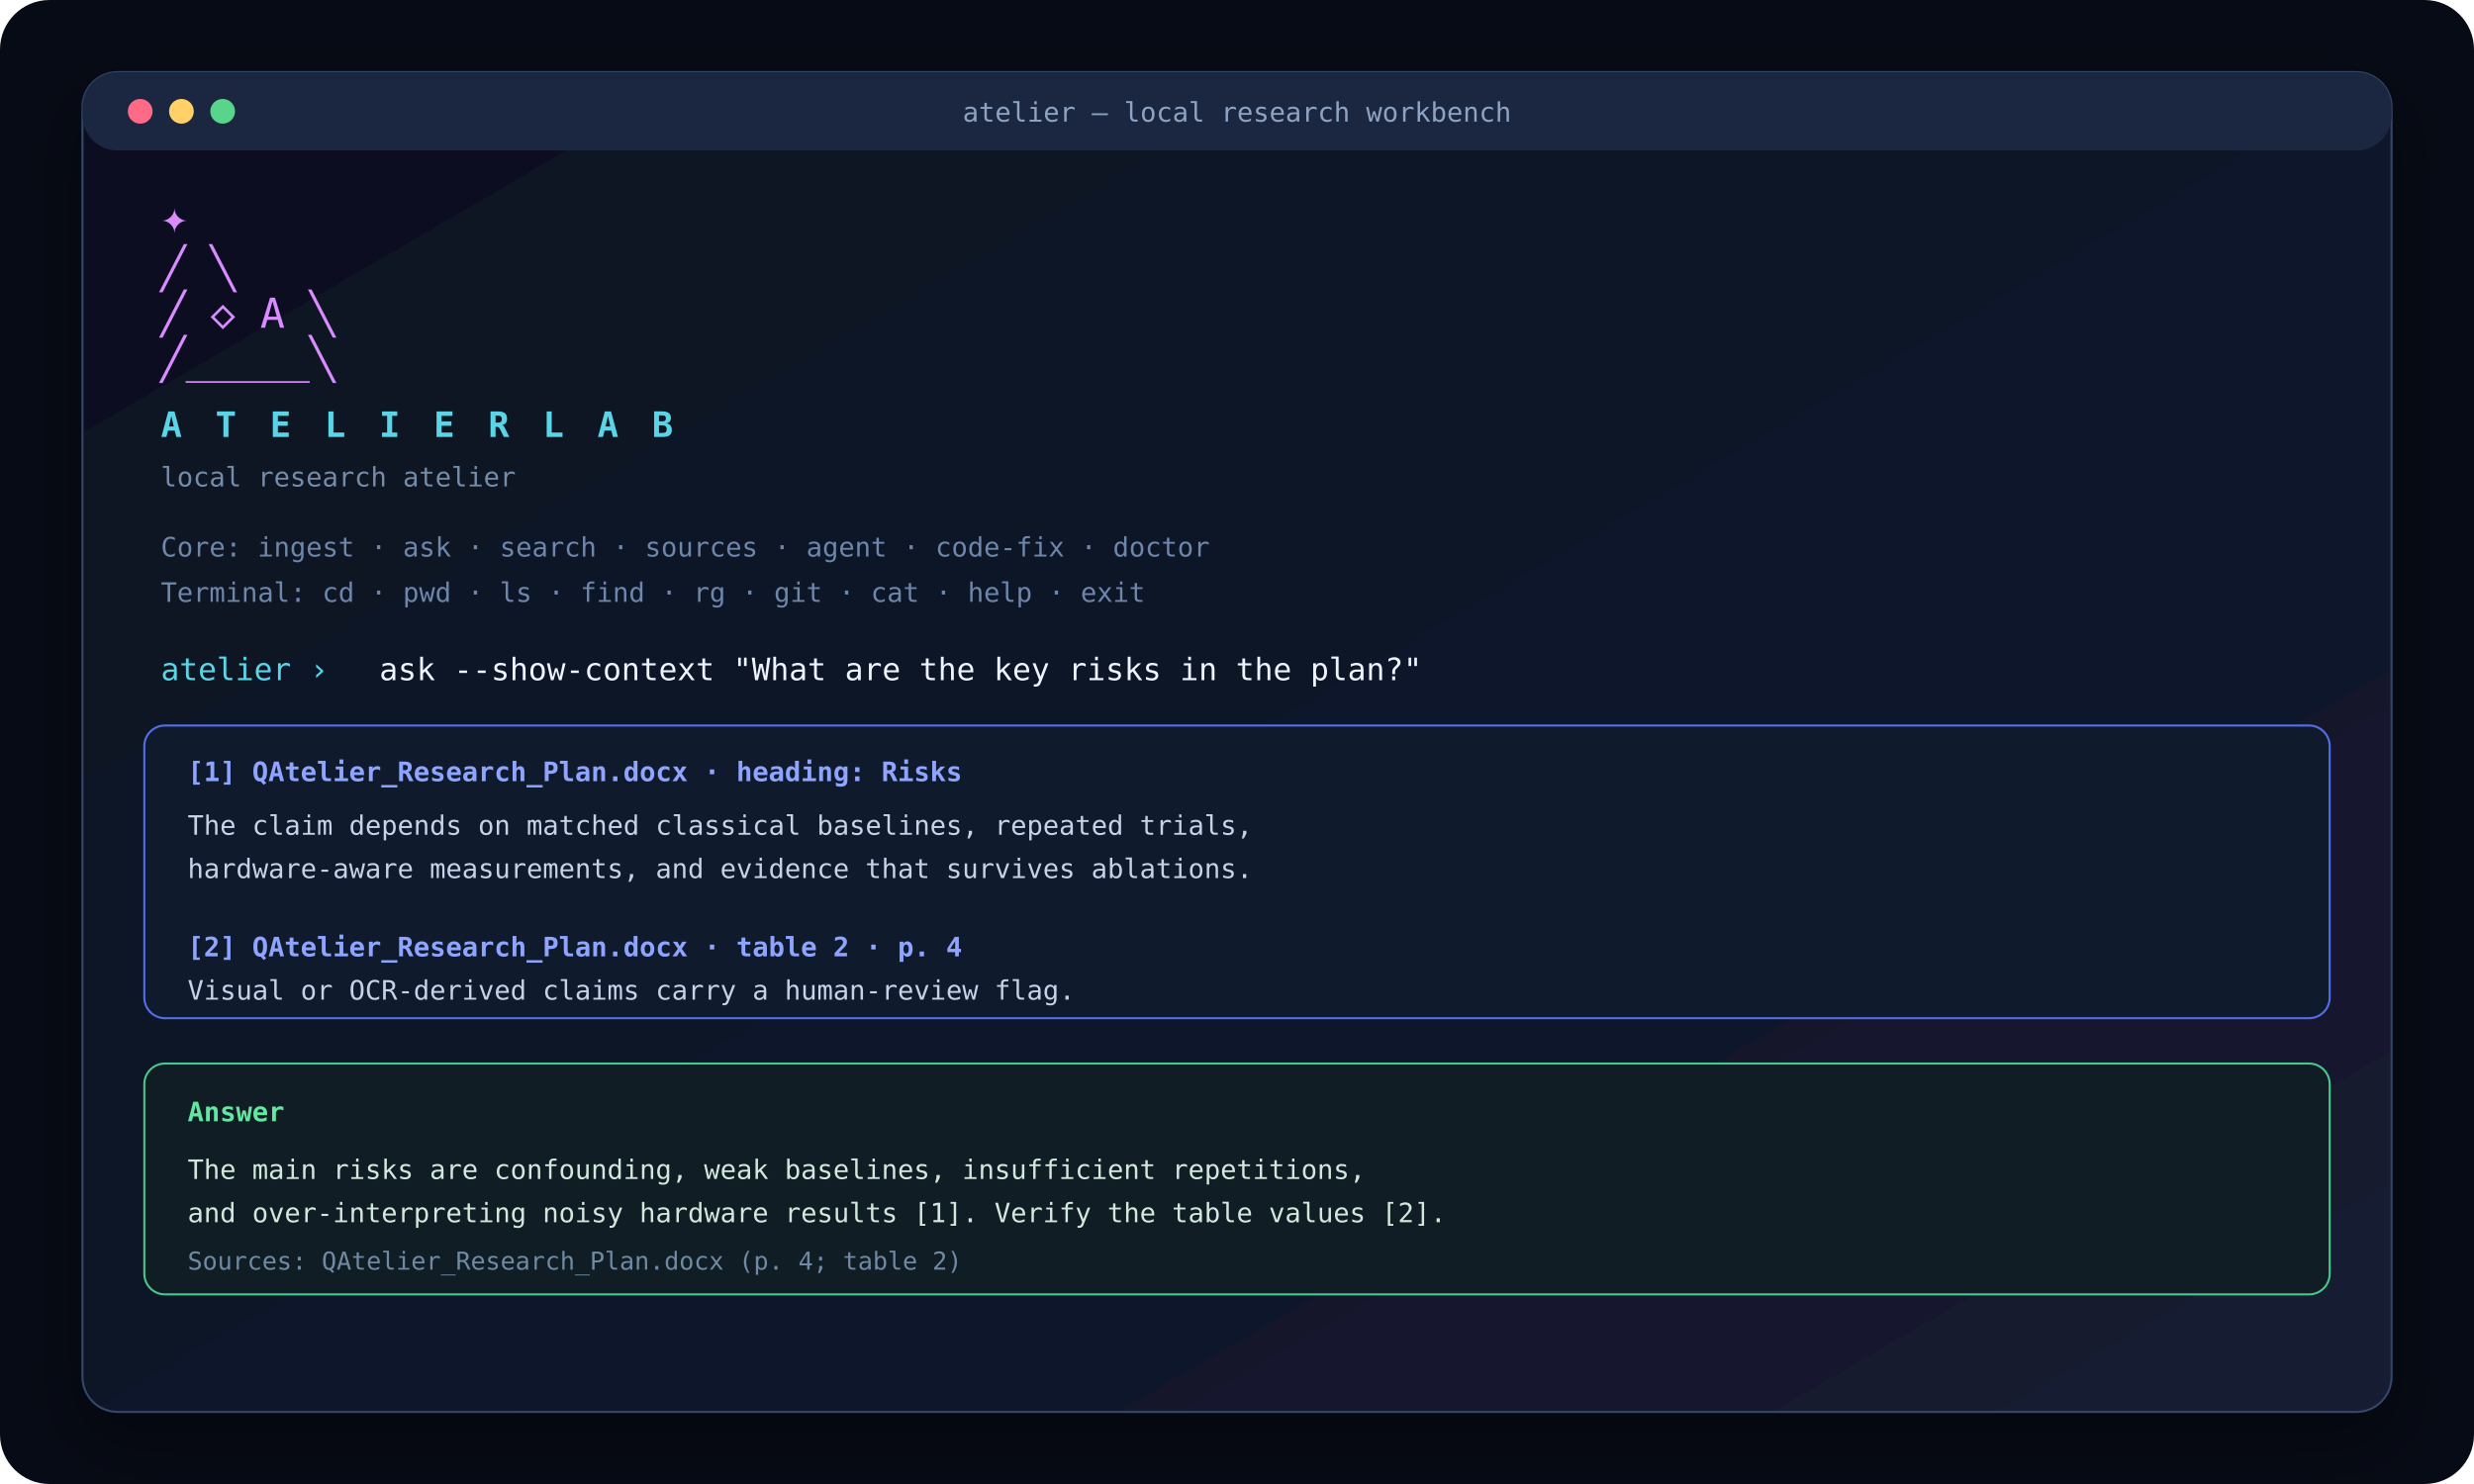
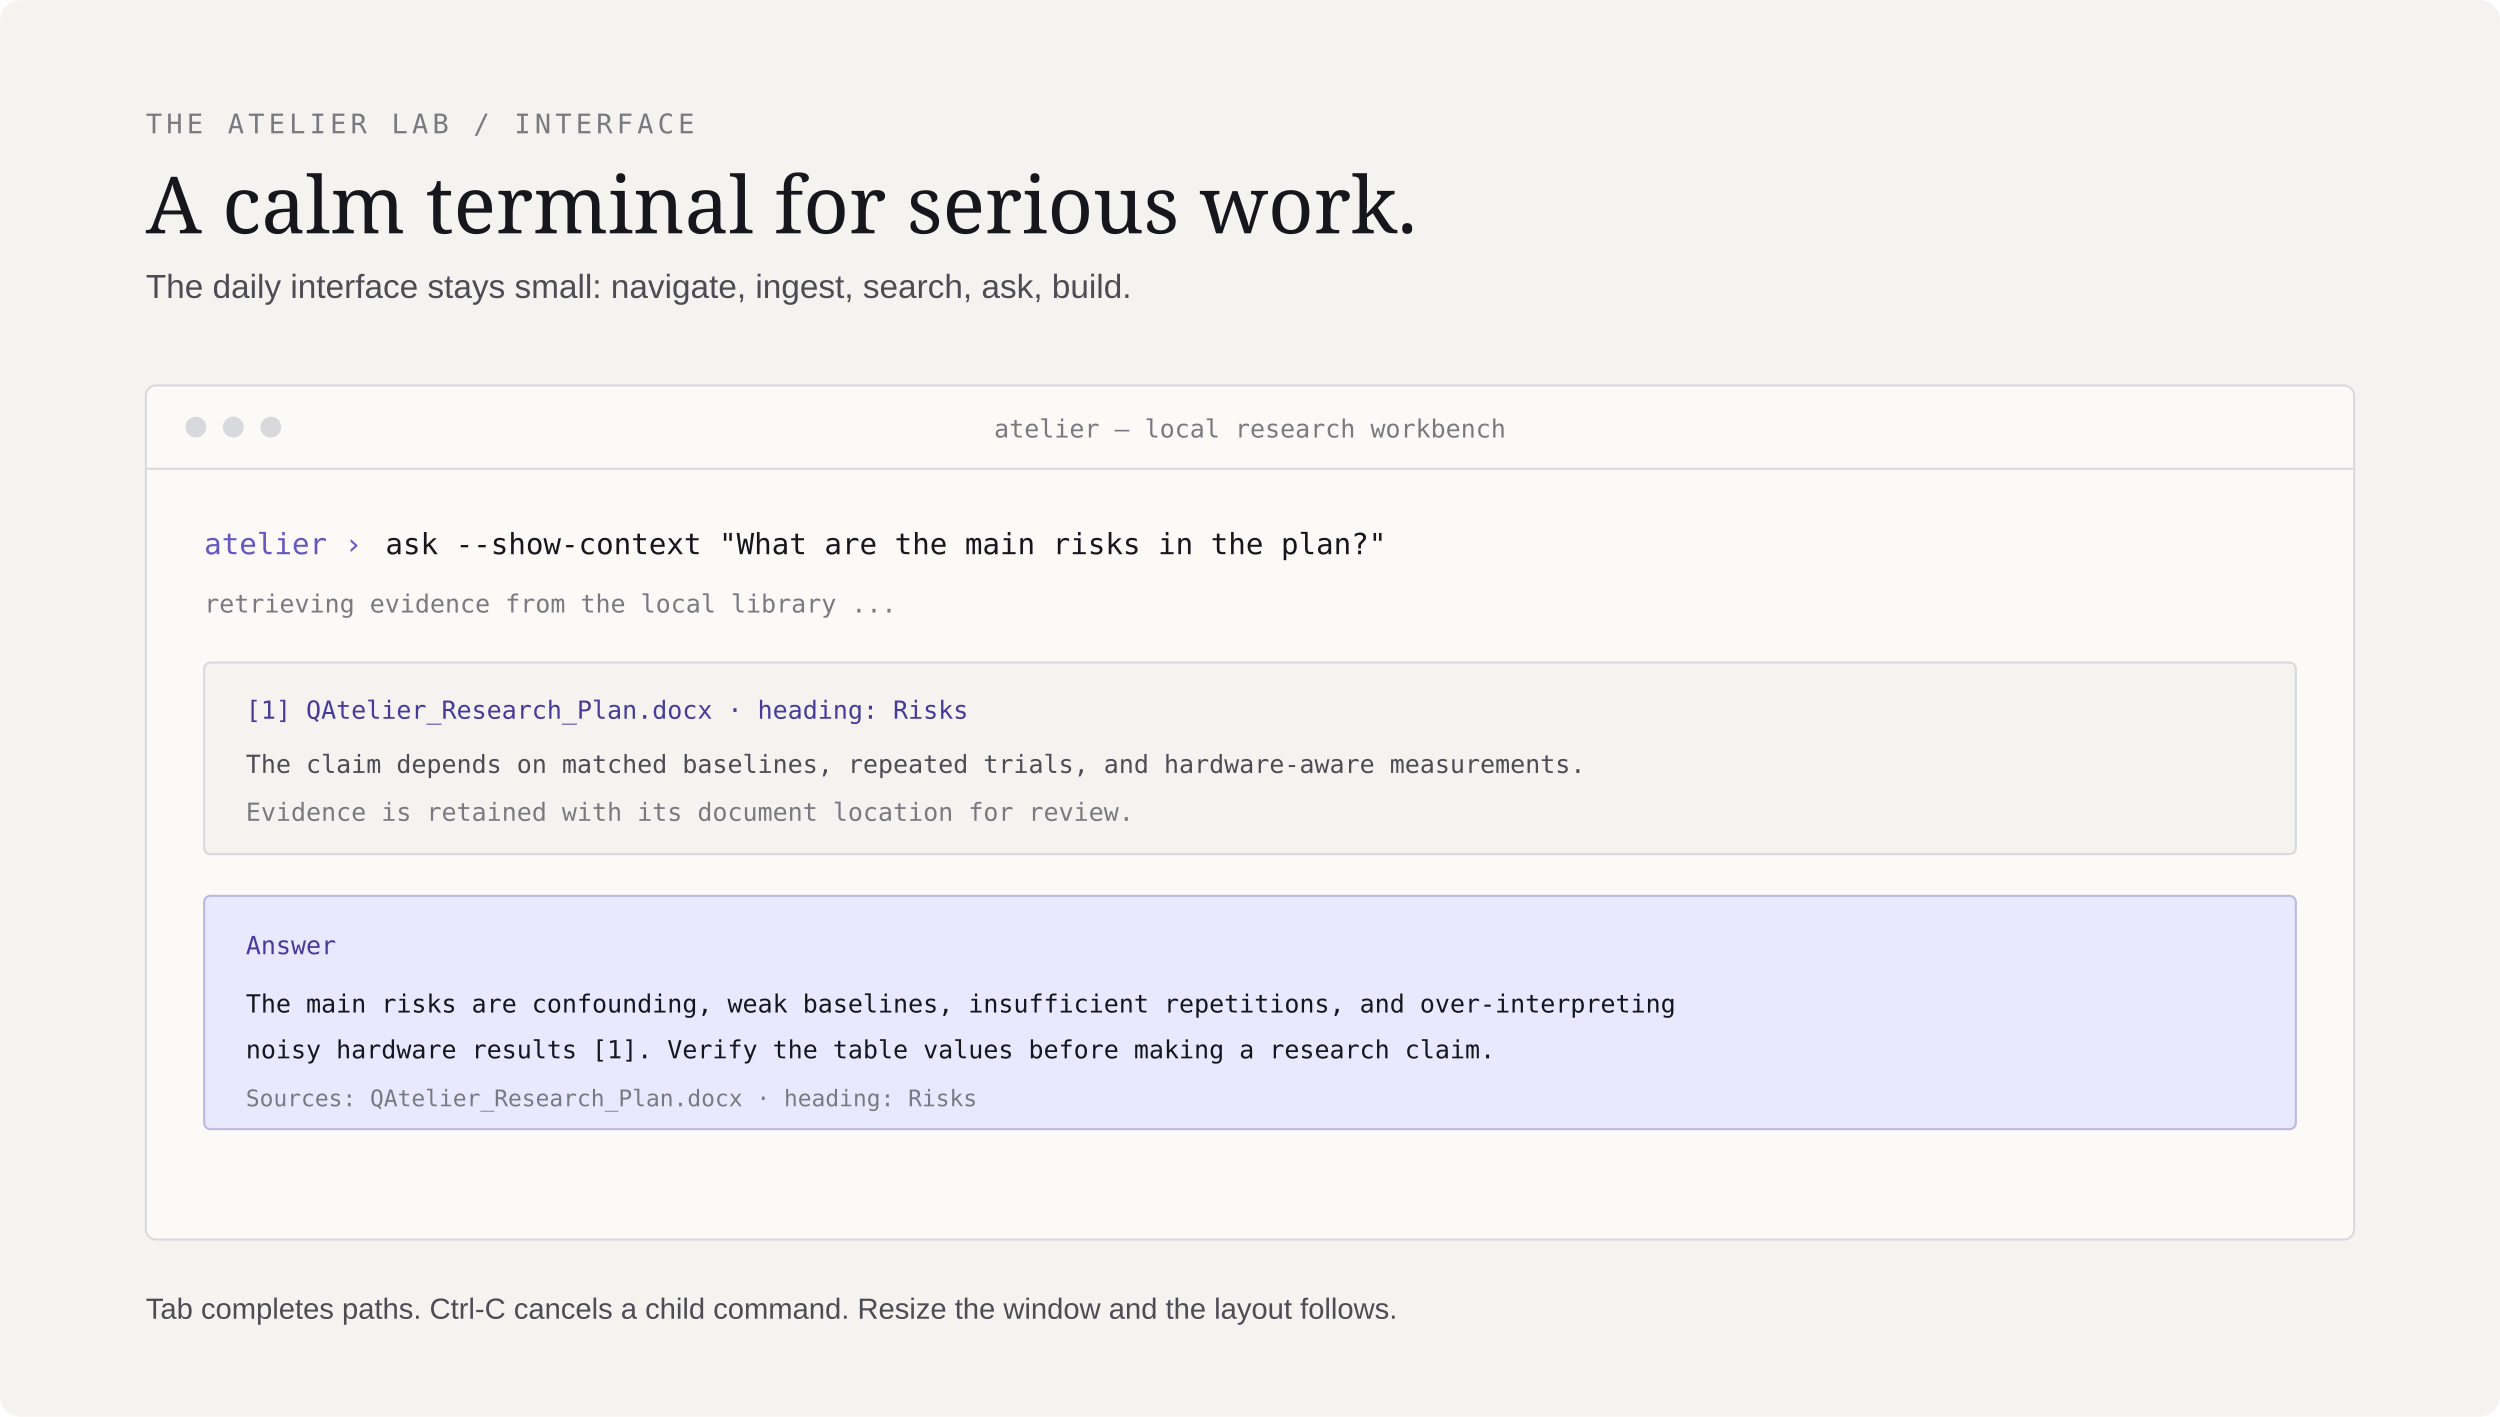
- <svg xmlns="http://www.w3.org/2000/svg" width="1200" height="720" viewBox="0 0 1200 720" role="img" aria-labelledby="title desc">
-   <defs>
-     <linearGradient id="bg" x1="0" y1="0" x2="1" y2="1">
-       <stop offset="0" stop-color="#0b1020" />
-       <stop offset="1" stop-color="#141b31" />
-     </linearGradient>
-     <filter id="shadow" x="-10%" y="-10%" width="120%" height="120%">
-       <feDropShadow dx="0" dy="14" stdDeviation="16" flood-color="#000" flood-opacity=".38" />
-     </filter>
-   </defs>
-   <rect width="1200" height="720" rx="24" fill="#070b15" />
-   <rect x="40" y="35" width="1120" height="650" rx="17" fill="url(#bg)" stroke="#33476a" filter="url(#shadow)" />
-   <rect x="40" y="35" width="1120" height="38" rx="17" fill="#1b2740" />
-   <circle cx="68" cy="54" r="6" fill="#ff6b87" />
-   <circle cx="88" cy="54" r="6" fill="#ffd166" />
-   <circle cx="108" cy="54" r="6" fill="#59d48b" />
-   <text x="600" y="59" text-anchor="middle" fill="#8ea3c3" font-family="Menlo,Monaco,monospace" font-size="13">atelier — local research workbench</text>
-   <g font-family="Menlo,Monaco,monospace">
-     <text x="78" y="113" fill="#d88cff" font-size="22">✦</text>
-     <text x="78" y="137" fill="#d88cff" font-size="20">╱ ╲</text>
-     <text x="78" y="159" fill="#d88cff" font-size="20">╱ ◇ A ╲</text>
-     <text x="78" y="181" fill="#d88cff" font-size="20">╱_____╲</text>
-     <text x="78" y="212" fill="#59d5e7" font-size="17" font-weight="700" letter-spacing="3">A T E L I E R  L A B</text>
-     <text x="78" y="236" fill="#758baa" font-size="13">local research atelier</text>
-     <text x="78" y="270" fill="#6e86ab" font-size="13">Core: ingest · ask · search · sources · agent · code-fix · doctor</text>
-     <text x="78" y="292" fill="#6e86ab" font-size="13">Terminal: cd · pwd · ls · find · rg · git · cat · help · exit</text>
-     <text x="78" y="330" fill="#59d5e7" font-size="15">atelier ›</text>
-     <text x="184" y="330" fill="#edf3ff" font-size="15">ask --show-context "What are the key risks in the plan?"</text>
-     <rect x="70" y="352" width="1060" height="142" rx="10" fill="#101a2d" stroke="#536fe8" />
-     <text x="91" y="379" fill="#8ea4ff" font-size="13" font-weight="700">[1] QAtelier_Research_Plan.docx · heading: Risks</text>
-     <text x="91" y="405" fill="#c6d2e8" font-size="13">The claim depends on matched classical baselines, repeated trials,</text>
-     <text x="91" y="426" fill="#c6d2e8" font-size="13">hardware-aware measurements, and evidence that survives ablations.</text>
-     <text x="91" y="464" fill="#8ea4ff" font-size="13" font-weight="700">[2] QAtelier_Research_Plan.docx · table 2 · p. 4</text>
-     <text x="91" y="485" fill="#c6d2e8" font-size="13">Visual or OCR-derived claims carry a human-review flag.</text>
-     <rect x="70" y="516" width="1060" height="112" rx="10" fill="#101d24" stroke="#45c88a" />
-     <text x="91" y="544" fill="#63e6a1" font-size="13" font-weight="700">Answer</text>
-     <text x="91" y="572" fill="#d3e8dc" font-size="13">The main risks are confounding, weak baselines, insufficient repetitions,</text>
-     <text x="91" y="593" fill="#d3e8dc" font-size="13">and over-interpreting noisy hardware results [1]. Verify the table values [2].</text>
-     <text x="91" y="616" fill="#708aa3" font-size="12">Sources: QAtelier_Research_Plan.docx (p. 4; table 2)</text>
+ <svg xmlns="http://www.w3.org/2000/svg" width="1200" height="680" viewBox="0 0 1200 680" role="img" aria-labelledby="title desc">
+   <rect width="1200" height="680" rx="10" fill="#f4f3f0" />
+   <text x="70" y="64" fill="#797a80" font-family="IBM Plex Mono, SFMono-Regular, monospace" font-size="13" letter-spacing="2">THE ATELIER LAB  /  INTERFACE</text>
+   <text x="70" y="112" fill="#16171d" font-family="Newsreader, Georgia, serif" font-size="38">A calm terminal for serious work.</text>
+   <text x="70" y="143" fill="#4c4c54" font-family="IBM Plex Sans, Arial, sans-serif" font-size="16">The daily interface stays small: navigate, ingest, search, ask, build.</text>
+   <rect x="70" y="185" width="1060" height="410" rx="5" fill="#fbfaf7" stroke="#d8d9dd" />
+   <line x1="70" y1="225" x2="1130" y2="225" stroke="#d8d9dd" />
+   <circle cx="94" cy="205" r="5" fill="#d8d9dd" />
+   <circle cx="112" cy="205" r="5" fill="#d8d9dd" />
+   <circle cx="130" cy="205" r="5" fill="#d8d9dd" />
+   <text x="600" y="210" text-anchor="middle" fill="#797a80" font-family="IBM Plex Mono, SFMono-Regular, monospace" font-size="12">atelier — local research workbench</text>
+   <g font-family="IBM Plex Mono, SFMono-Regular, monospace">
+     <text x="98" y="266" fill="#6457c1" font-size="14">atelier ›</text>
+     <text x="185" y="266" fill="#16171d" font-size="14">ask --show-context "What are the main risks in the plan?"</text>
+     <text x="98" y="294" fill="#797a80" font-size="12">retrieving evidence from the local library ...</text>
+     <rect x="98" y="318" width="1004" height="92" rx="3" fill="#f4f3f0" stroke="#d8d9dd" />
+     <text x="118" y="345" fill="#483a9a" font-size="12">[1] QAtelier_Research_Plan.docx · heading: Risks</text>
+     <text x="118" y="371" fill="#4c4c54" font-size="12">The claim depends on matched baselines, repeated trials, and hardware-aware measurements.</text>
+     <text x="118" y="394" fill="#797a80" font-size="12">Evidence is retained with its document location for review.</text>
+     <rect x="98" y="430" width="1004" height="112" rx="3" fill="#e8e8ff" stroke="#bcb7e4" />
+     <text x="118" y="458" fill="#483a9a" font-size="12">Answer</text>
+     <text x="118" y="486" fill="#16171d" font-size="12">The main risks are confounding, weak baselines, insufficient repetitions, and over-interpreting</text>
+     <text x="118" y="508" fill="#16171d" font-size="12">noisy hardware results [1]. Verify the table values before making a research claim.</text>
+     <text x="118" y="531" fill="#797a80" font-size="11">Sources: QAtelier_Research_Plan.docx · heading: Risks</text>
  </g>
+   <text x="70" y="633" fill="#4c4c54" font-family="IBM Plex Sans, Arial, sans-serif" font-size="14">Tab completes paths. Ctrl-C cancels a child command. Resize the window and the layout follows.</text>
</svg>
